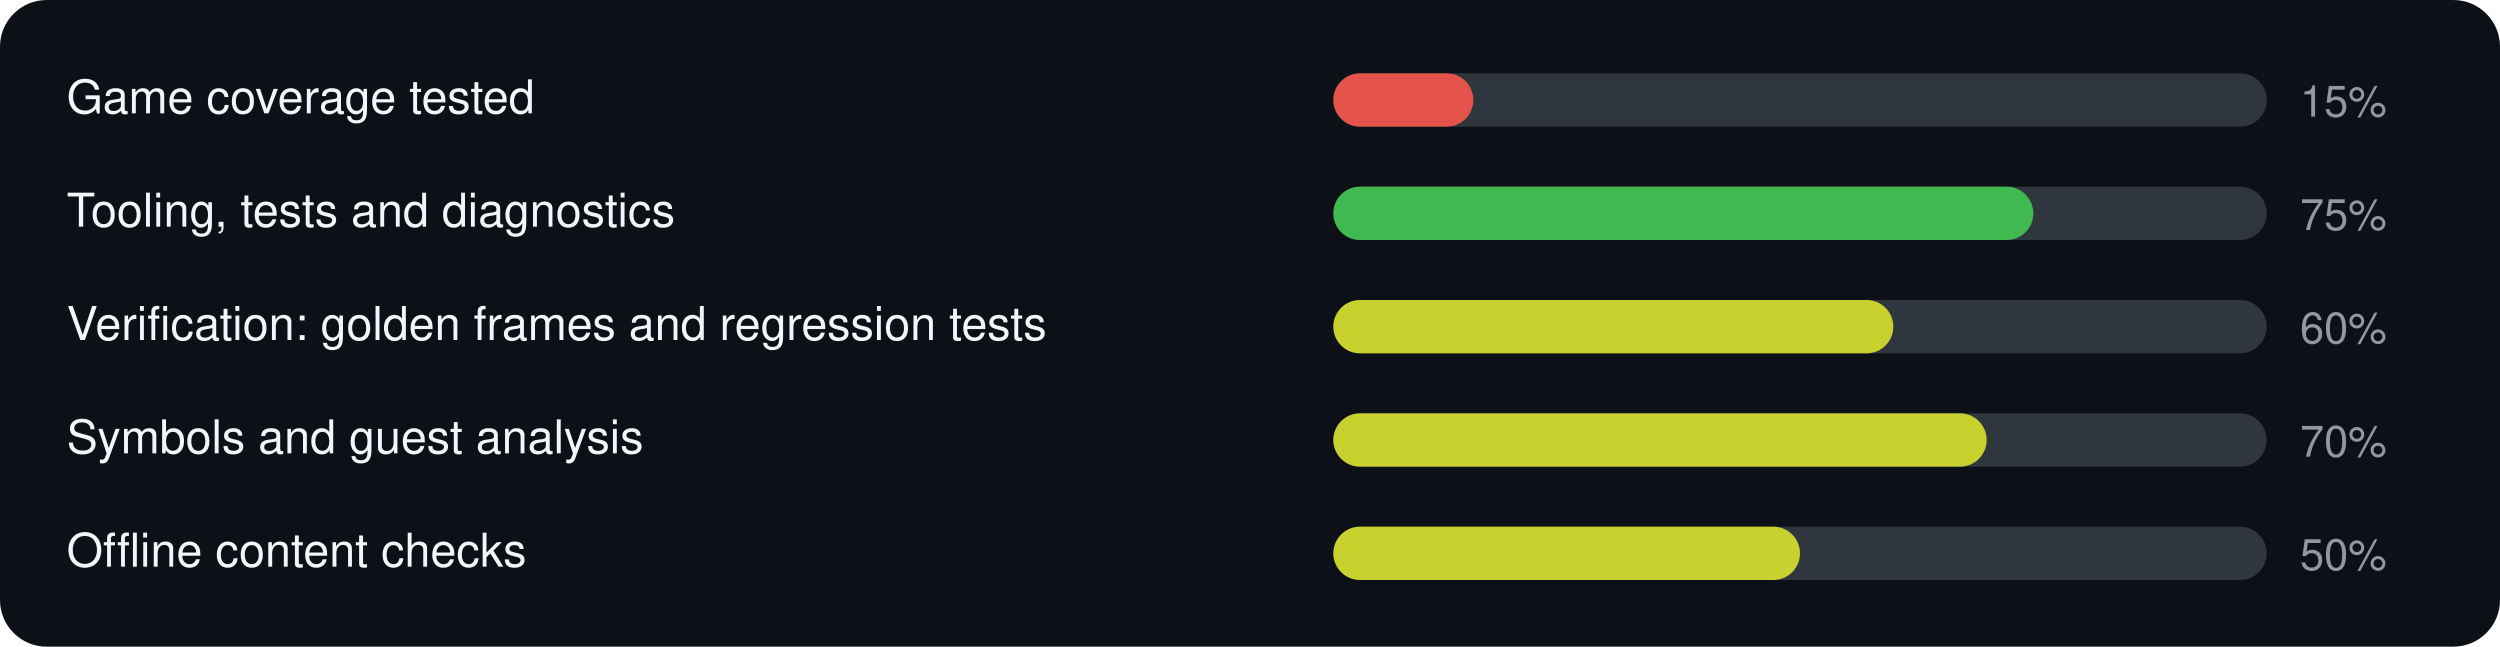
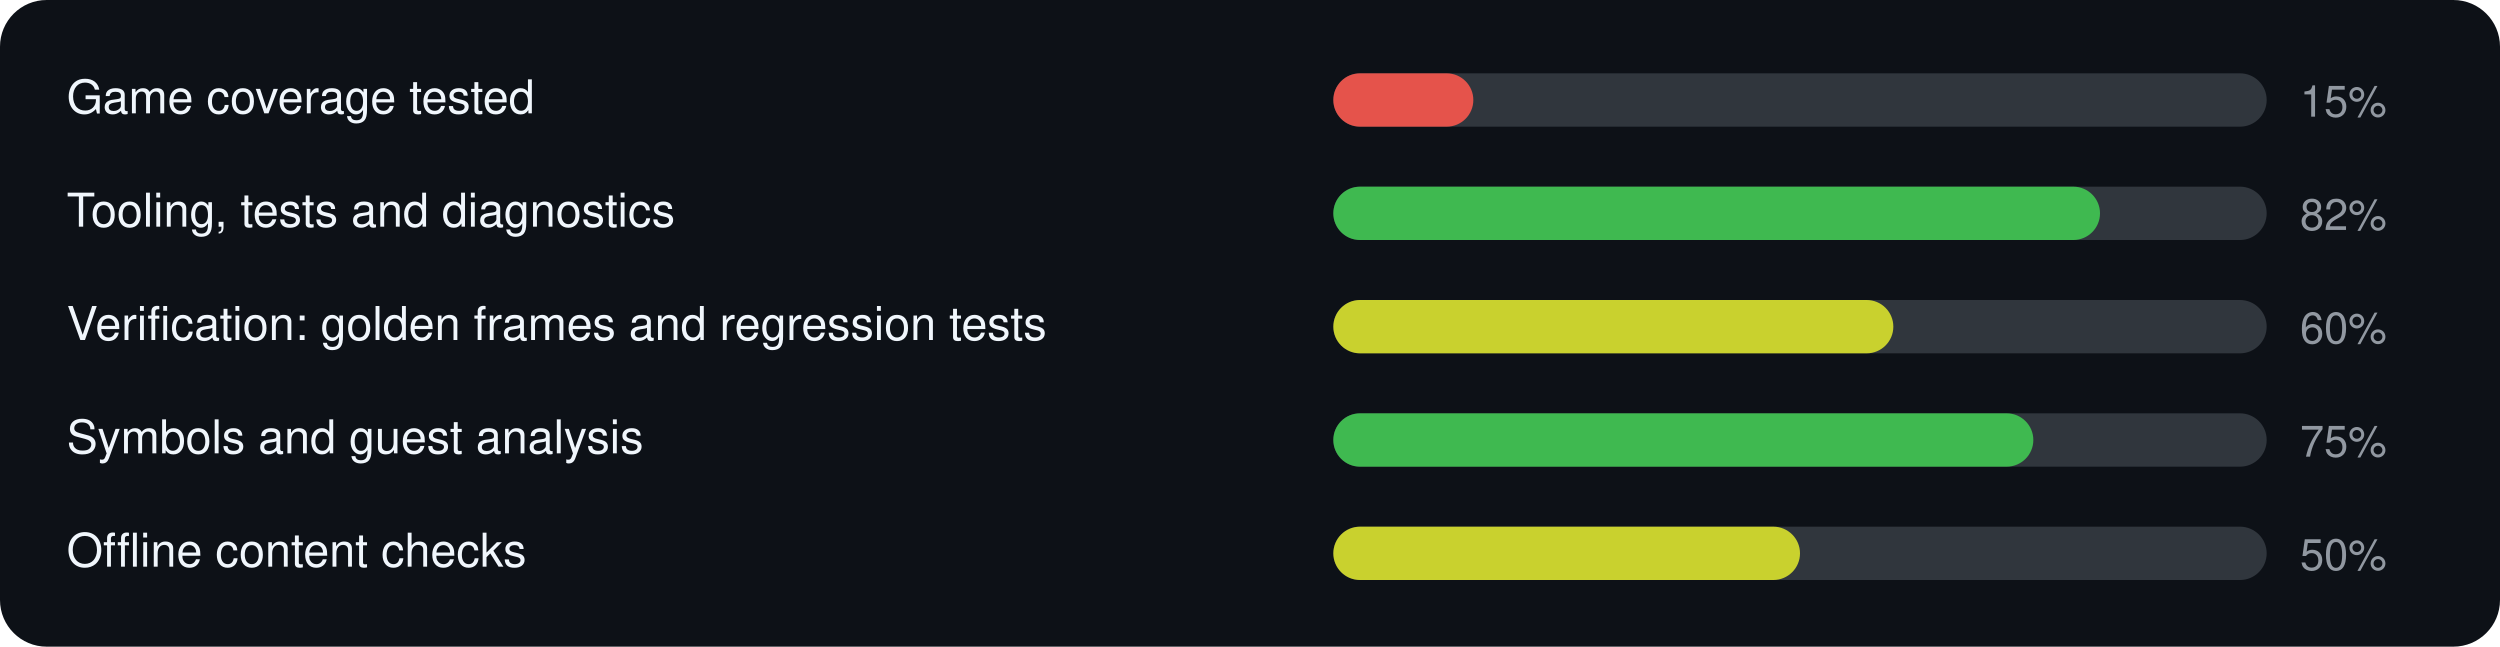
<svg xmlns="http://www.w3.org/2000/svg" width="750" height="194" viewBox="0 0 750 194" role="img" aria-label="Progress by area">
  <style>.t{fill:#f0f6fc;font-family:Segoe UI,Helvetica,Arial,sans-serif}.m{fill:#9198a1;font-family:Segoe UI,Helvetica,Arial,sans-serif}</style>
  <rect width="750" height="194" rx="14" fill="#0d1117" />
  <text class="t" x="20" y="34" font-size="14">Game coverage tested</text>
  <rect x="400" y="22" width="280" height="16" rx="8" fill="#30363d" />
  <rect x="400" y="22" width="42" height="16" rx="8" fill="#e5534b" />
  <text class="m" x="690" y="35" font-size="13">15%</text>
  <text class="t" x="20" y="68" font-size="14">Tooling, tests and diagnostics</text>
  <rect x="400" y="56" width="280" height="16" rx="8" fill="#30363d" />
-   <rect x="400" y="56" width="210" height="16" rx="8" fill="#3fb950" />
-   <text class="m" x="690" y="69" font-size="13">75%</text>
+   <rect x="400" y="56" width="230" height="16" rx="8" fill="#3fb950" />
+   <text class="m" x="690" y="69" font-size="13">82%</text>
  <text class="t" x="20" y="102" font-size="14">Verification: golden frames and regression tests</text>
  <rect x="400" y="90" width="280" height="16" rx="8" fill="#30363d" />
  <rect x="400" y="90" width="168" height="16" rx="8" fill="#c9d12e" />
  <text class="m" x="690" y="103" font-size="13">60%</text>
  <text class="t" x="20" y="136" font-size="14">Symbols and guest analysis</text>
  <rect x="400" y="124" width="280" height="16" rx="8" fill="#30363d" />
-   <rect x="400" y="124" width="196" height="16" rx="8" fill="#c9d12e" />
-   <text class="m" x="690" y="137" font-size="13">70%</text>
+   <rect x="400" y="124" width="210" height="16" rx="8" fill="#3fb950" />
+   <text class="m" x="690" y="137" font-size="13">75%</text>
  <text class="t" x="20" y="170" font-size="14">Offline content checks</text>
  <rect x="400" y="158" width="280" height="16" rx="8" fill="#30363d" />
  <rect x="400" y="158" width="140" height="16" rx="8" fill="#c9d12e" />
  <text class="m" x="690" y="171" font-size="13">50%</text>
</svg>
